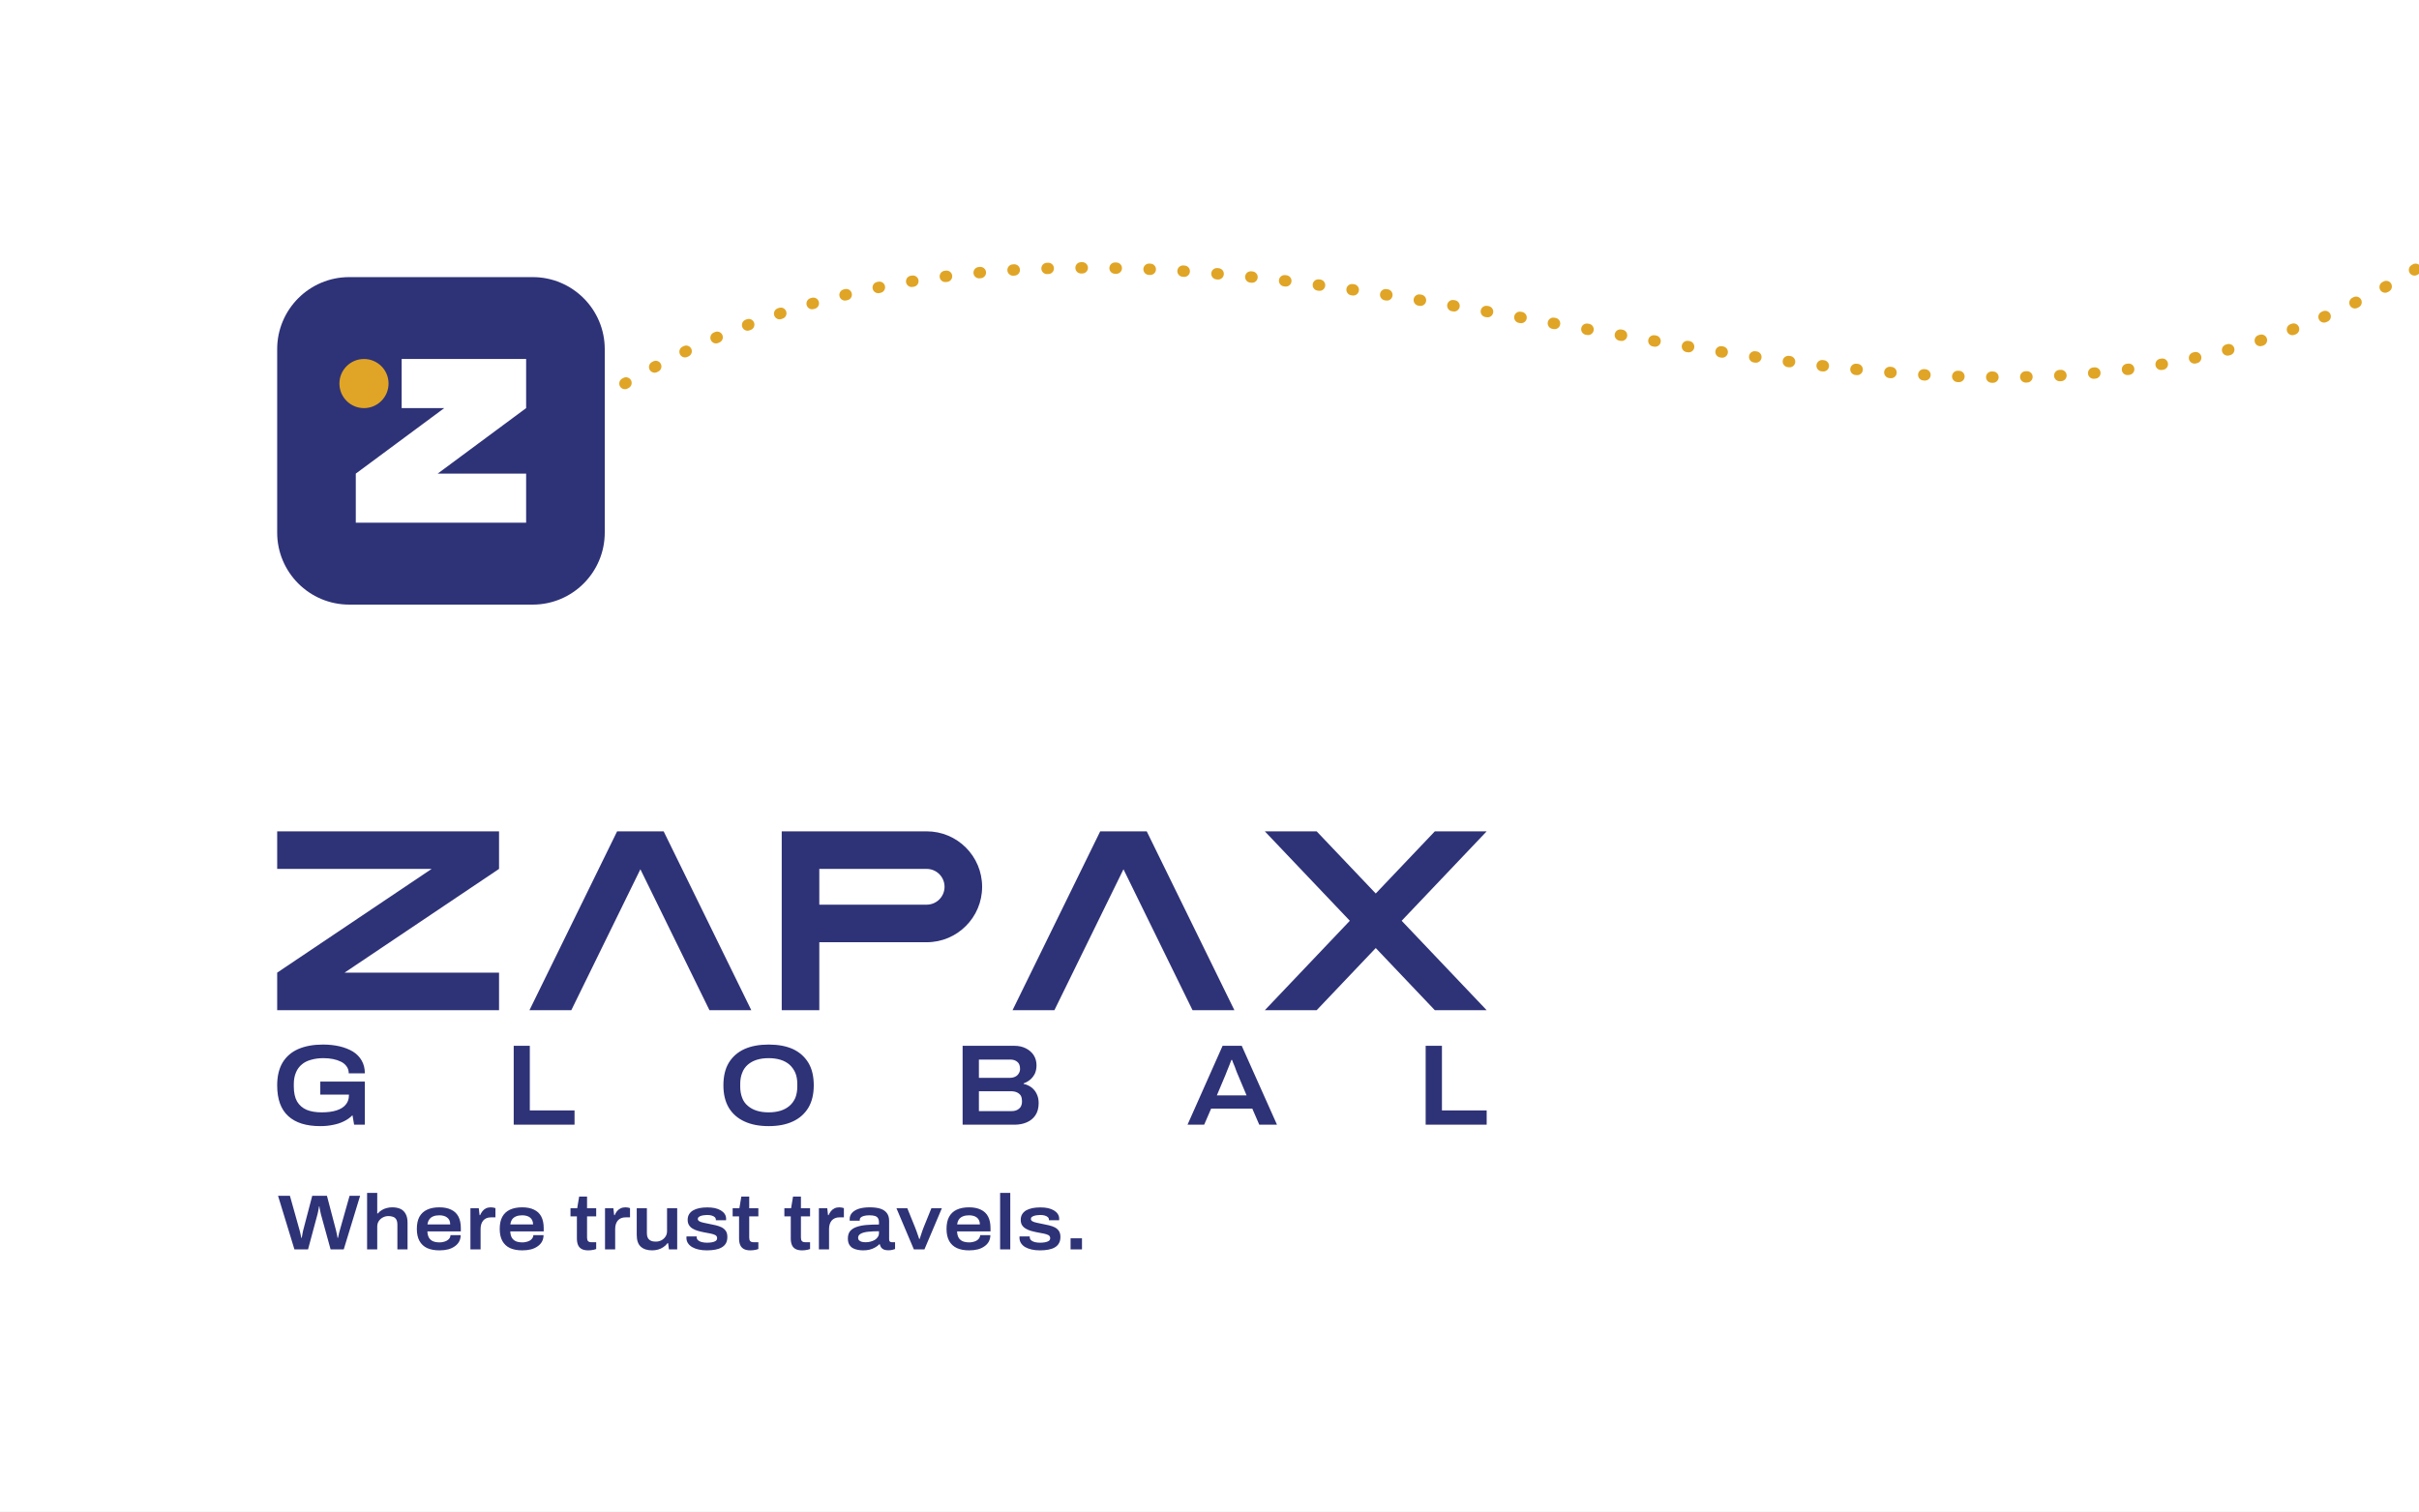
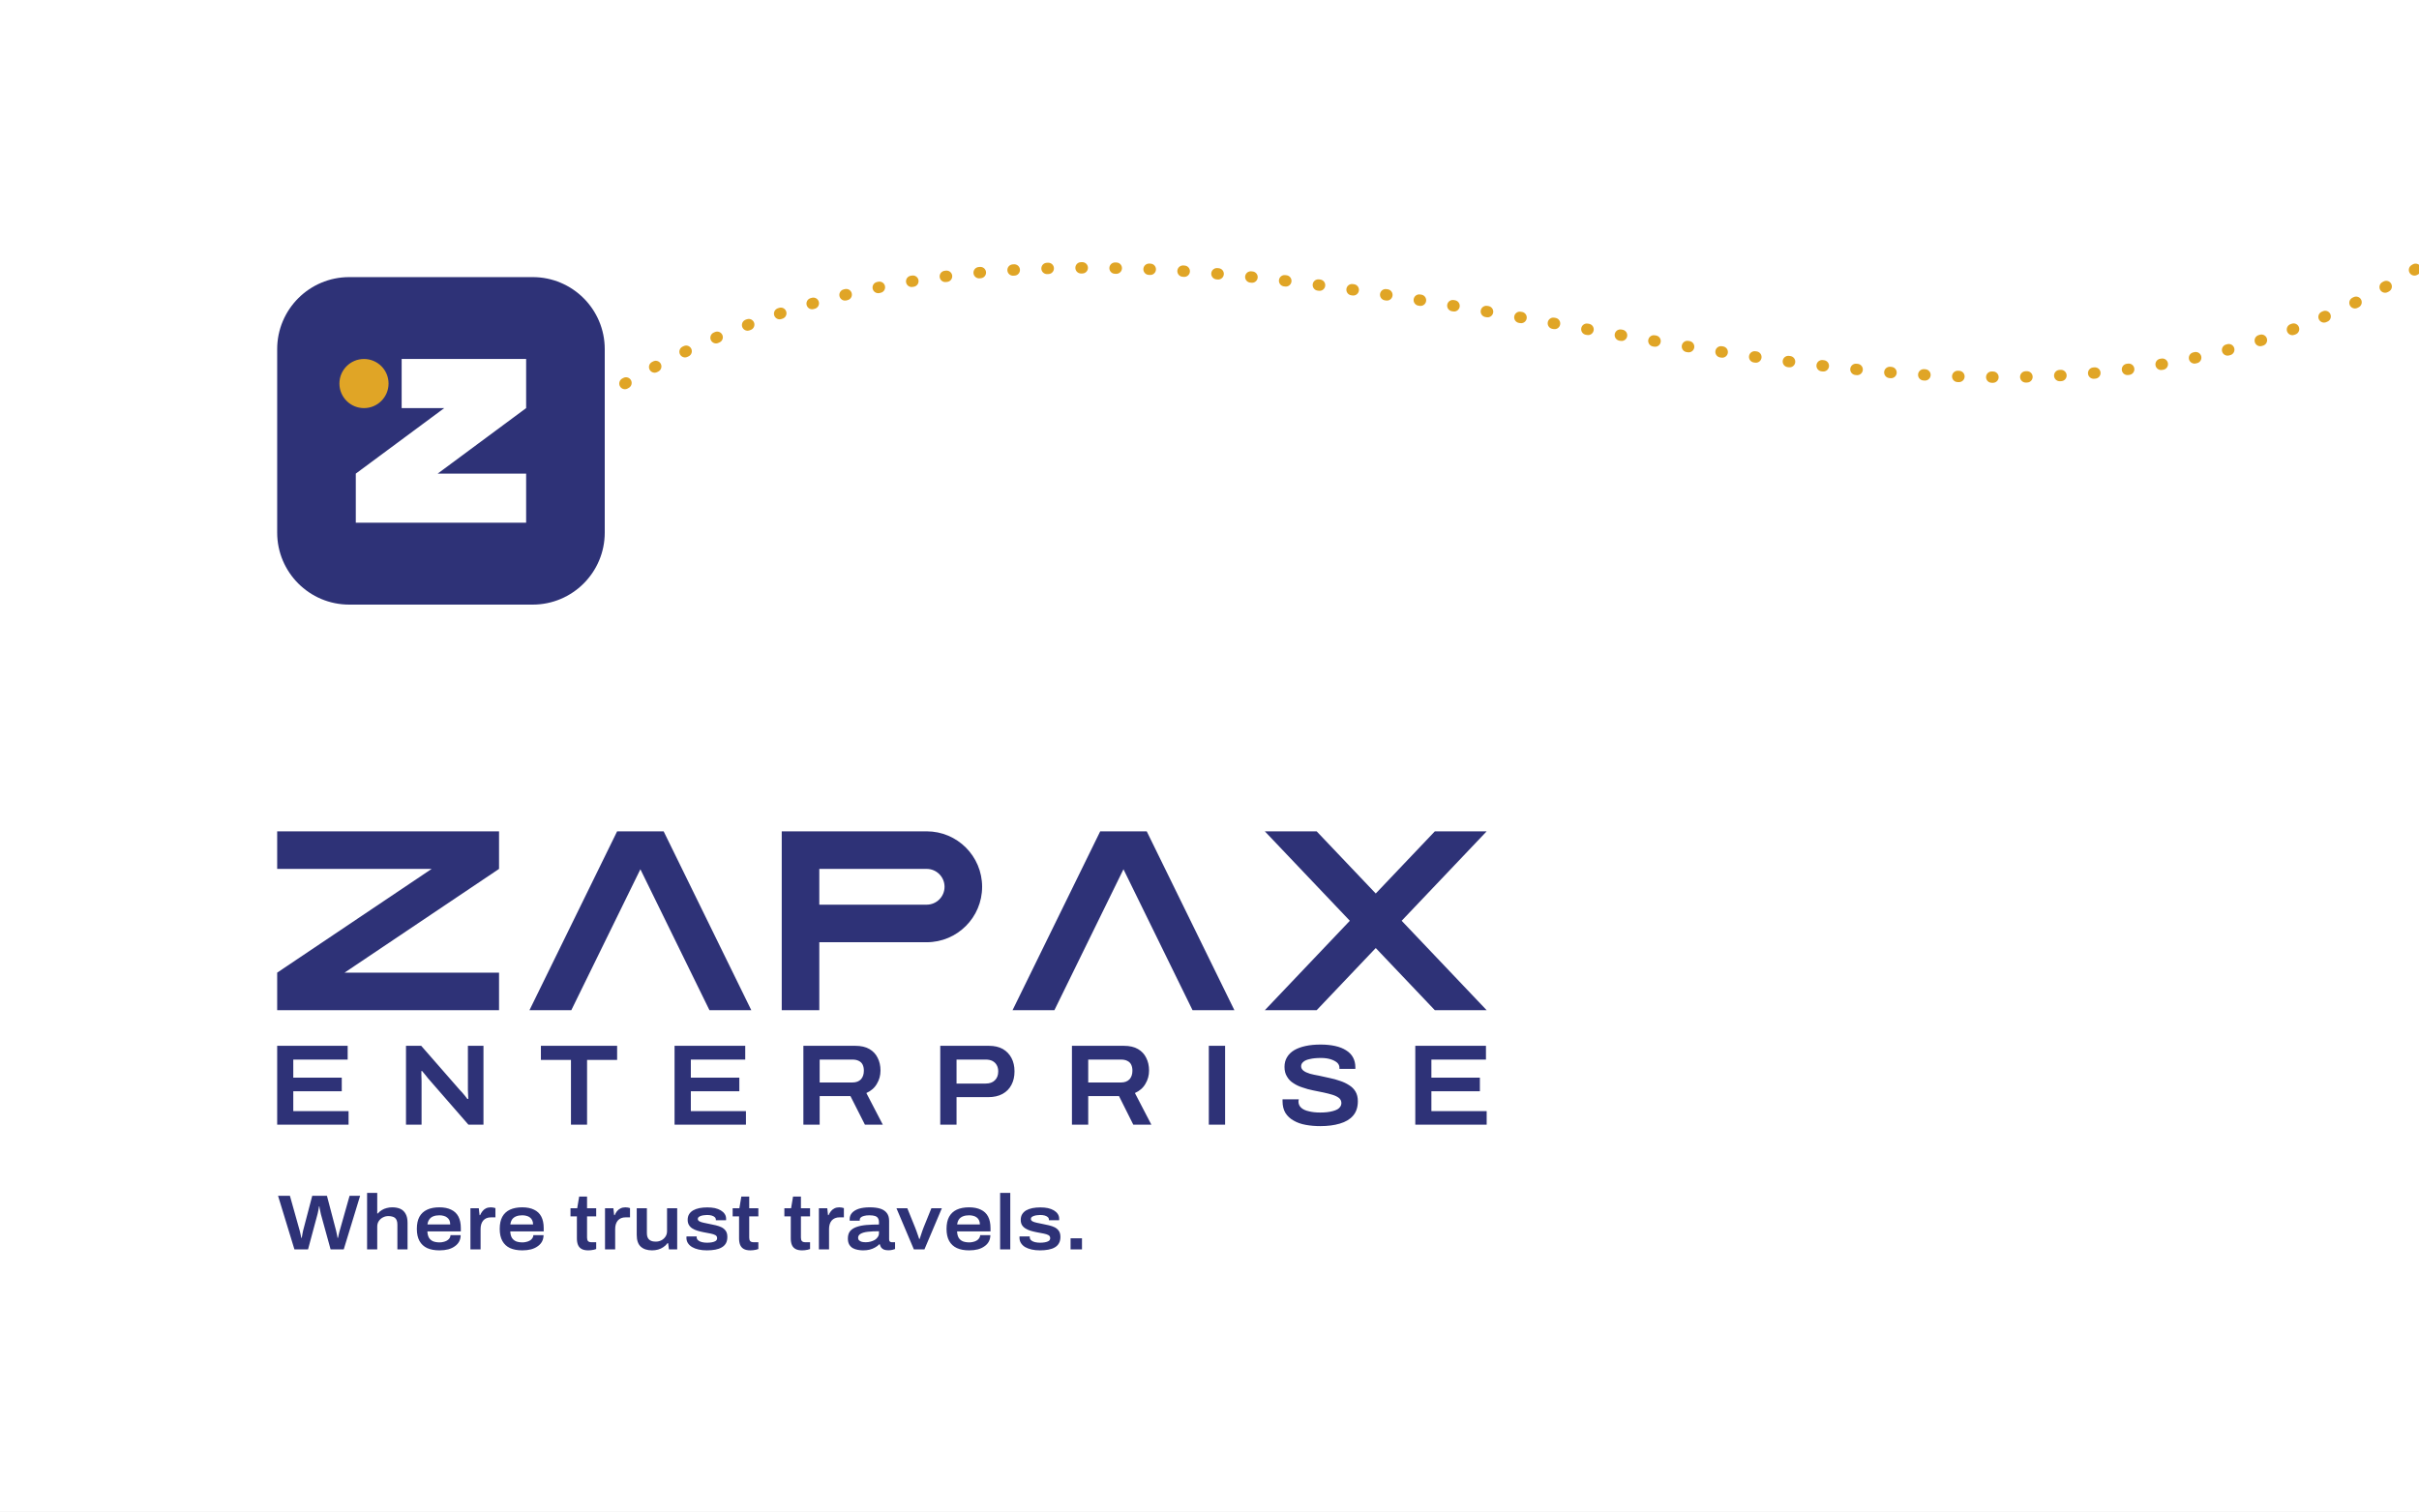
<svg xmlns="http://www.w3.org/2000/svg" viewBox="0 0 96 60" width="96mm" height="60mm">
  <style>@font-face{font-family:Archivo;src:url(../fonts/Archivo-Variable.ttf)}</style>
  <rect width="96" height="60" fill="#FFFFFF" />
  <path d="M24.8 15.225 C 48.8 1.225, 76.8 25.225, 98 9.225" fill="none" stroke="#E0A526" stroke-width="0.45" stroke-linecap="round" stroke-dasharray="0.05 1.3" />
  <g transform="translate(11 11) scale(0.13)">
    <path d="M22 0H78A22 22 0 0 1 100 22V78A22 22 0 0 1 78 100H22A22 22 0 0 1 0 78V22A22 22 0 0 1 22 0Z" fill="#2E3277" />
    <path d="M38 25 L76 25 L76 40 L49 60 L76 60 L76 75 L24 75 L24 60 L51 40 L38 40Z" fill="#FFFFFF" />
    <path d="M19 32.5a7.5 7.5 0 1 0 15 0a7.5 7.5 0 1 0-15 0Z" fill="#E0A526" />
  </g>
  <g transform="translate(11 33) scale(0.07100592)" fill="#2E3277">
    <g transform="translate(0 0) scale(1)" fill="#2E3277">
      <path transform="translate(0 0)" d="M0 0 L124 0 L124 21 L37.66 79 L124 79 L124 100 L0 100 L0 79 L86.34 21 L0 21Z" />
      <path transform="translate(141 0)" d="M0 100 L49 0 L75 0 L124 100 L100.61 100 L62 21.2 L23.39 100Z" />
      <path transform="translate(282 0)" d="M0 100V0H81A31 31 0 0 1 81 62H21V100ZM21 21V41H81A10 10 0 0 0 81 21Z" fill-rule="evenodd" />
      <path transform="translate(411 0)" d="M0 100 L49 0 L75 0 L124 100 L100.61 100 L62 21.2 L23.39 100Z" />
      <path transform="translate(552 0)" d="M0 0 L28.97 0 L124 100 L95.03 100ZM95.03 0 L124 0 L28.97 100 L0 100Z" />
-       <path transform="translate(0 120)" d="M24.1 44.8L24.1 44.8Q12.3 44.8 6.2 39.2Q0 33.6 0 22.0L0 22.0Q0 14.4 3.0 9.3Q6.1 4.2 11.8 1.7Q17.6-0.8 25.6-0.8L25.6-0.8Q30.6-0.8 34.9 0.2Q39.1 1.2 42.3 3.1Q45.5 5.1 47.2 8.1Q49.0 11.2 49.0 15.3L49.0 15.3L40.0 15.3Q40.0 13.0 38.8 11.4Q37.7 9.8 35.7 8.8Q33.7 7.8 31.2 7.3Q28.7 6.8 25.9 6.8L25.9 6.8Q22.1 6.8 19.0 7.7Q15.9 8.5 13.8 10.3Q11.6 12.1 10.5 14.8Q9.3 17.6 9.3 21.2L9.3 21.2L9.3 22.7Q9.3 27.8 11.1 31.0Q13.0 34.2 16.5 35.7Q19.9 37.1 24.9 37.1L24.9 37.1Q29.8 37.1 33.2 36.0Q36.6 34.9 38.3 32.8Q40.1 30.7 40.1 27.6L40.1 27.6L40.1 27.2L24.1 27.2L24.1 19.9L49.0 19.9L49.0 44L43.0 44L42.1 38.7Q40.0 40.8 37.3 42.1Q34.5 43.5 31.2 44.1Q28.0 44.8 24.1 44.8ZM166.2 44L132.2 44L132.2-0.1L141.2-0.1L141.2 36.0L166.2 36.0L166.2 44ZM274.7 44.8L274.7 44.8Q266.8 44.8 261.2 42.2Q255.5 39.6 252.4 34.5Q249.4 29.4 249.4 22.0L249.4 22.0Q249.4 14.4 252.4 9.4Q255.5 4.3 261.2 1.7Q266.8-0.8 274.7-0.8L274.7-0.8Q282.6-0.8 288.2 1.7Q293.8 4.3 296.9 9.4Q299.9 14.4 299.9 22.0L299.9 22.0Q299.9 29.4 296.9 34.5Q293.8 39.6 288.2 42.2Q282.6 44.8 274.7 44.8ZM274.7 37.1L274.7 37.1Q278.3 37.1 281.3 36.2Q284.2 35.3 286.3 33.5Q288.4 31.7 289.6 29.0Q290.7 26.2 290.7 22.7L290.7 22.7L290.7 21.2Q290.7 17.7 289.6 15.0Q288.4 12.3 286.3 10.4Q284.2 8.6 281.3 7.7Q278.3 6.8 274.7 6.8L274.7 6.8Q271.0 6.8 268.1 7.7Q265.2 8.6 263.1 10.4Q260.9 12.3 259.9 15.0Q258.8 17.7 258.8 21.2L258.8 21.2L258.8 22.7Q258.8 26.2 259.9 29.0Q260.9 31.7 263.1 33.5Q265.2 35.3 268.1 36.2Q271.0 37.1 274.7 37.1ZM412.1 44L383.1 44L383.1-0.1L412.1-0.1Q415.6-0.1 418.4 1.3Q421.2 2.7 422.8 5.1Q424.4 7.6 424.4 10.8L424.4 10.8Q424.4 13.3 423.5 15.4Q422.5 17.4 420.9 18.8Q419.2 20.2 417.2 20.9L417.2 20.9L417.2 21.2Q419.6 21.7 421.5 23.1Q423.5 24.6 424.5 26.8Q425.6 29.0 425.6 31.9L425.6 31.9Q425.6 36.0 423.8 38.7Q422.0 41.4 418.9 42.7Q415.9 44 412.1 44L412.1 44ZM392.2 25.3L392.2 36.4L410.6 36.4Q413.1 36.4 414.7 35.0Q416.3 33.7 416.3 30.9L416.3 30.9Q416.3 29.2 415.7 27.9Q415.0 26.7 413.6 26.0Q412.2 25.3 410.1 25.3L410.1 25.3L392.2 25.3ZM392.2 7.6L392.2 17.8L409.5 17.8Q411.3 17.8 412.6 17.1Q413.8 16.5 414.5 15.3Q415.2 14.2 415.2 12.8L415.2 12.8Q415.2 10.1 413.7 8.9Q412.2 7.6 409.9 7.6L409.9 7.6L392.2 7.6ZM518.1 44L508.8 44L528.4-0.1L539.1-0.1L558.8 44L548.9 44L545.0 35.0L522.0 35.0L518.1 44ZM530.0 16.2L525.2 27.6L541.8 27.6L537.0 16.2Q536.7 15.5 536.2 14.3Q535.7 13.1 535.3 11.8Q534.8 10.5 534.3 9.4Q533.9 8.3 533.7 7.8L533.7 7.8L533.3 7.8Q532.8 9.0 532.2 10.7Q531.5 12.4 530.9 13.9Q530.4 15.4 530.0 16.2L530.0 16.2ZM676 44L641.9 44L641.9-0.1L651.0-0.1L651.0 36.0L676 36.0L676 44Z" />
+       <path transform="translate(0 120)" d="M39.9 44L0 44L0-0.1L39.4-0.1L39.4 7.6L9.0 7.6L9.0 17.7L36.1 17.7L36.1 25.3L9.0 25.3L9.0 36.4L39.9 36.4L39.9 44ZM80.7 44L72.0 44L72.0-0.1L80.5-0.1L102.0 24.5Q102.6 25.1 103.4 26.0Q104.2 26.9 105.0 27.9Q105.8 28.9 106.3 29.6L106.3 29.6L106.8 29.6Q106.7 28.4 106.7 27.0Q106.6 25.6 106.6 24.5L106.6 24.5L106.6-0.1L115.3-0.1L115.3 44L106.9 44L85.3 19.2Q84.2 18.0 83.0 16.4Q81.7 14.8 81.0 14.0L81.0 14.0L80.6 14.0Q80.6 14.8 80.6 16.3Q80.7 17.8 80.7 19.6L80.7 19.6L80.7 44ZM173.2 44L164.2 44L164.2 7.8L147.4 7.8L147.4-0.1L190.0-0.1L190.0 7.8L173.2 7.8L173.2 44ZM262.0 44L222.1 44L222.1-0.1L261.6-0.1L261.6 7.6L231.2 7.6L231.2 17.7L258.3 17.7L258.3 25.3L231.2 25.3L231.2 36.4L262.0 36.4L262.0 44ZM303.2 44L294.1 44L294.1-0.1L323.1-0.1Q327.9-0.1 331.0 1.7Q334.1 3.5 335.6 6.6Q337.2 9.7 337.2 13.7L337.2 13.7Q337.2 17.8 335.2 21.1Q333.3 24.5 329.3 26.3L329.3 26.3L338.5 44L328.5 44L320.4 28.0L303.2 28.0L303.2 44ZM303.2 7.6L303.2 20.4L321.5 20.4Q324.6 20.4 326.3 18.6Q327.9 16.8 327.9 13.8L327.9 13.8Q327.9 11.8 327.2 10.4Q326.5 9.0 325.0 8.3Q323.6 7.6 321.5 7.6L321.5 7.6L303.2 7.6ZM379.7 44L370.6 44L370.6-0.1L397.8-0.1Q402.4-0.1 405.6 1.7Q408.7 3.5 410.4 6.7Q412.1 9.9 412.1 14.2L412.1 14.2Q412.1 18.5 410.4 21.7Q408.7 25.0 405.4 26.8Q402.1 28.6 397.4 28.6L397.4 28.6L379.7 28.6L379.7 44ZM379.7 7.6L379.7 21.0L396.0 21.0Q399.3 21.0 401.1 19.2Q403.0 17.4 403.0 14.2L403.0 14.2Q403.0 12.1 402.1 10.6Q401.3 9.2 399.8 8.4Q398.3 7.6 396.0 7.6L396.0 7.6L379.7 7.6ZM453.3 44L444.2 44L444.2-0.1L473.2-0.1Q478.0-0.1 481.1 1.7Q484.2 3.5 485.7 6.6Q487.3 9.7 487.3 13.7L487.3 13.7Q487.3 17.8 485.3 21.1Q483.4 24.5 479.4 26.3L479.4 26.3L488.6 44L478.5 44L470.5 28.0L453.3 28.0L453.3 44ZM453.3 7.6L453.3 20.4L471.6 20.4Q474.7 20.4 476.4 18.6Q478.0 16.8 478.0 13.8L478.0 13.8Q478.0 11.8 477.3 10.4Q476.6 9.0 475.1 8.3Q473.7 7.6 471.6 7.6L471.6 7.6L453.3 7.6ZM529.8 44L520.7 44L520.7-0.1L529.8-0.1L529.8 44ZM583.0 44.8L583.0 44.8Q578.7 44.8 574.9 44.1Q571.0 43.4 568.1 41.7Q565.2 40.1 563.5 37.4Q561.9 34.7 561.9 30.8L561.9 30.8Q561.9 30.5 561.9 30.2Q561.9 30.0 561.9 29.8L561.9 29.8L571.0 29.8Q570.9 30.0 570.9 30.3Q570.8 30.7 570.8 31.0L570.8 31.0Q570.8 33.1 572.3 34.5Q573.8 35.9 576.6 36.5Q579.3 37.2 583.0 37.2L583.0 37.2Q585.0 37.2 586.8 37.0Q588.5 36.8 590.0 36.4Q591.5 36.0 592.6 35.4Q593.6 34.8 594.2 33.9Q594.8 33.0 594.8 32.0L594.8 32.0Q594.8 30.2 593.5 29.1Q592.1 28.0 589.9 27.3Q587.6 26.6 584.8 26.0Q581.9 25.4 578.9 24.8Q575.9 24.2 573.1 23.2Q570.2 22.3 568.0 20.8Q565.7 19.4 564.4 17.1Q563.0 14.9 563.0 11.7L563.0 11.7Q563.0 8.6 564.4 6.3Q565.8 3.9 568.5 2.3Q571.1 0.8 574.8-0.0Q578.5-0.8 583.2-0.8L583.2-0.8Q587.6-0.8 591.3 0Q594.9 0.8 597.4 2.4Q600.0 4.0 601.3 6.4Q602.6 8.8 602.6 11.9L602.6 11.9L602.6 12.8L593.7 12.8L593.7 12.1Q593.7 10.5 592.4 9.3Q591.0 8.1 588.7 7.4Q586.4 6.7 583.4 6.7L583.4 6.7Q579.6 6.7 577.2 7.3Q574.7 7.8 573.5 8.9Q572.3 9.9 572.3 11.3L572.3 11.3Q572.3 12.8 573.6 13.8Q574.9 14.8 577.2 15.5Q579.4 16.1 582.3 16.6Q585.1 17.2 588.2 17.9Q591.2 18.5 594.0 19.5Q596.8 20.4 599.1 21.9Q601.4 23.3 602.7 25.5Q604.0 27.7 604.0 30.9L604.0 30.9Q604.0 35.9 601.3 39.0Q598.7 42.0 593.9 43.4Q589.2 44.8 583.0 44.8ZM676.0 44L636.1 44L636.1-0.1L675.6-0.1L675.6 7.6L645.1 7.6L645.1 17.7L672.2 17.7L672.2 25.3L645.1 25.3L645.1 36.4L676.0 36.4L676.0 44Z" />
    </g>
  </g>
  <g transform="translate(11 47.11598) scale(0.31)" fill="#2E3277">
    <path d="M3.95 8L2.21 8L0.11 1.13L1.63 1.13L2.87 5.55Q2.91 5.65 2.94 5.82Q2.98 6 3.02 6.19Q3.06 6.38 3.09 6.53L3.09 6.53L3.14 6.53Q3.16 6.41 3.19 6.27Q3.21 6.13 3.24 5.99Q3.27 5.85 3.29 5.73Q3.32 5.62 3.33 5.55L3.33 5.55L4.49 1.13L6.37 1.13L7.53 5.55Q7.56 5.65 7.59 5.82Q7.63 6 7.67 6.19Q7.71 6.38 7.73 6.53L7.73 6.53L7.78 6.53Q7.81 6.42 7.84 6.29Q7.87 6.15 7.90 6.01Q7.93 5.88 7.96 5.76Q7.99 5.64 8.02 5.55L8.02 5.55L9.27 1.13L10.62 1.13L8.52 8L6.84 8L5.60 3.50Q5.57 3.36 5.53 3.17Q5.48 2.99 5.45 2.80Q5.42 2.62 5.40 2.48L5.40 2.48L5.36 2.48Q5.34 2.63 5.30 2.83Q5.27 3.02 5.23 3.20Q5.19 3.38 5.16 3.50L5.16 3.50L3.95 8ZM12.81 8L11.51 8L11.51 0.76L12.81 0.76L12.81 3.40L12.88 3.40Q13.11 3.13 13.40 2.96Q13.69 2.78 14.03 2.70Q14.36 2.61 14.72 2.61L14.72 2.61Q15.34 2.61 15.78 2.81Q16.22 3.02 16.45 3.46Q16.69 3.89 16.69 4.59L16.69 4.59L16.69 8L15.39 8L15.39 4.82Q15.39 4.51 15.31 4.30Q15.23 4.09 15.08 3.96Q14.93 3.84 14.71 3.79Q14.50 3.73 14.24 3.73L14.24 3.73Q13.86 3.73 13.54 3.90Q13.21 4.07 13.01 4.37Q12.81 4.67 12.81 5.07L12.81 5.07L12.81 8ZM20.78 8.12L20.78 8.12Q19.85 8.12 19.20 7.83Q18.56 7.53 18.22 6.92Q17.88 6.31 17.88 5.37L17.88 5.37Q17.88 4.43 18.21 3.82Q18.55 3.21 19.20 2.91Q19.84 2.61 20.76 2.61L20.76 2.61Q21.66 2.61 22.27 2.91Q22.89 3.20 23.20 3.79Q23.51 4.38 23.51 5.27L23.51 5.27L23.51 5.69L19.23 5.69Q19.25 6.18 19.43 6.50Q19.62 6.81 19.96 6.96Q20.31 7.10 20.81 7.10L20.81 7.10Q21.03 7.10 21.27 7.04Q21.51 6.99 21.71 6.88Q21.91 6.77 22.05 6.59Q22.18 6.41 22.19 6.17L22.19 6.17L23.49 6.17Q23.49 6.62 23.30 6.98Q23.11 7.34 22.75 7.59Q22.40 7.85 21.90 7.99Q21.40 8.12 20.78 8.12ZM19.24 4.80L19.24 4.80L22.15 4.80Q22.15 4.49 22.05 4.27Q21.94 4.05 21.75 3.91Q21.56 3.76 21.31 3.70Q21.06 3.63 20.77 3.63L20.77 3.63Q20.32 3.63 19.99 3.76Q19.66 3.89 19.48 4.15Q19.29 4.41 19.24 4.80ZM26.04 8L24.74 8L24.74 2.73L25.81 2.73L25.91 3.61L25.98 3.61Q26.09 3.35 26.27 3.12Q26.44 2.89 26.71 2.75Q26.99 2.61 27.35 2.61L27.35 2.61Q27.52 2.61 27.67 2.64Q27.83 2.67 27.94 2.71L27.94 2.71L27.94 3.89L27.41 3.89Q27.05 3.89 26.79 4Q26.54 4.11 26.37 4.31Q26.20 4.52 26.12 4.79Q26.04 5.06 26.04 5.39L26.04 5.39L26.04 8ZM31.39 8.12L31.39 8.12Q30.46 8.12 29.81 7.83Q29.17 7.53 28.83 6.92Q28.49 6.31 28.49 5.37L28.49 5.37Q28.49 4.43 28.82 3.82Q29.16 3.21 29.80 2.91Q30.45 2.61 31.37 2.61L31.37 2.61Q32.27 2.61 32.88 2.91Q33.50 3.20 33.81 3.79Q34.12 4.38 34.12 5.27L34.12 5.27L34.12 5.69L29.84 5.69Q29.86 6.18 30.04 6.50Q30.23 6.81 30.57 6.96Q30.92 7.10 31.42 7.10L31.42 7.10Q31.64 7.10 31.88 7.04Q32.12 6.99 32.32 6.88Q32.52 6.77 32.65 6.59Q32.79 6.41 32.80 6.17L32.80 6.17L34.10 6.17Q34.10 6.62 33.91 6.98Q33.72 7.34 33.36 7.59Q33.01 7.85 32.51 7.99Q32.01 8.12 31.39 8.12ZM29.85 4.80L29.85 4.80L32.76 4.80Q32.76 4.49 32.65 4.27Q32.55 4.05 32.36 3.91Q32.17 3.76 31.92 3.70Q31.67 3.63 31.38 3.63L31.38 3.63Q30.93 3.63 30.60 3.76Q30.27 3.89 30.08 4.15Q29.90 4.41 29.85 4.80ZM39.83 8.12L39.83 8.12Q39.29 8.12 38.97 7.94Q38.65 7.76 38.51 7.42Q38.37 7.08 38.37 6.60L38.37 6.60L38.37 3.77L37.55 3.77L37.55 2.73L38.41 2.73L38.66 1.23L39.67 1.23L39.67 2.73L40.84 2.73L40.84 3.77L39.67 3.77L39.67 6.49Q39.67 6.78 39.79 6.93Q39.92 7.08 40.26 7.08L40.26 7.08L40.84 7.08L40.84 7.95Q40.72 8 40.54 8.04Q40.36 8.07 40.17 8.10Q39.98 8.12 39.83 8.12ZM43.27 8L41.97 8L41.97 2.73L43.04 2.73L43.14 3.61L43.21 3.61Q43.32 3.35 43.49 3.12Q43.67 2.89 43.95 2.75Q44.22 2.61 44.58 2.61L44.58 2.61Q44.75 2.61 44.91 2.64Q45.06 2.67 45.17 2.71L45.17 2.71L45.17 3.89L44.64 3.89Q44.28 3.89 44.02 4Q43.77 4.11 43.60 4.31Q43.43 4.52 43.35 4.79Q43.27 5.06 43.27 5.39L43.27 5.39L43.27 8ZM48 8.12L48 8.12Q47.07 8.12 46.55 7.65Q46.03 7.18 46.03 6.14L46.03 6.14L46.03 2.73L47.33 2.73L47.33 5.91Q47.33 6.22 47.41 6.43Q47.49 6.64 47.64 6.76Q47.79 6.89 48.01 6.95Q48.22 7 48.48 7L48.48 7Q48.86 7 49.19 6.83Q49.51 6.66 49.71 6.36Q49.91 6.06 49.91 5.66L49.91 5.66L49.91 2.73L51.21 2.73L51.21 8L50.15 8L50.05 7.20L49.97 7.20Q49.74 7.51 49.43 7.71Q49.12 7.92 48.76 8.02Q48.39 8.12 48 8.12ZM55 8.12L55 8.12Q54.42 8.12 53.94 8.01Q53.46 7.90 53.12 7.70Q52.77 7.49 52.58 7.19Q52.39 6.89 52.39 6.50L52.39 6.50Q52.39 6.45 52.40 6.41Q52.40 6.37 52.40 6.34L52.40 6.34L53.71 6.34Q53.71 6.36 53.71 6.38Q53.70 6.41 53.70 6.43L53.70 6.43Q53.71 6.69 53.90 6.84Q54.08 7 54.39 7.07Q54.69 7.14 55.03 7.14L55.03 7.14Q55.35 7.14 55.65 7.09Q55.94 7.04 56.13 6.92Q56.32 6.79 56.32 6.56L56.32 6.56Q56.32 6.30 56.10 6.17Q55.88 6.05 55.49 5.97Q55.10 5.89 54.59 5.80L54.59 5.80Q54.18 5.72 53.82 5.61Q53.45 5.50 53.16 5.32Q52.88 5.15 52.72 4.88Q52.55 4.61 52.55 4.21L52.55 4.21Q52.55 3.80 52.73 3.50Q52.91 3.20 53.25 3.00Q53.58 2.81 54.05 2.71Q54.51 2.62 55.07 2.62L55.07 2.62Q55.60 2.62 56.04 2.71Q56.47 2.81 56.79 3Q57.11 3.19 57.29 3.46Q57.47 3.73 57.47 4.07L57.47 4.07Q57.47 4.13 57.47 4.18Q57.47 4.23 57.46 4.26L57.46 4.26L56.16 4.26L56.16 4.20Q56.16 4 56.02 3.87Q55.87 3.73 55.62 3.66Q55.37 3.59 55.04 3.59L55.04 3.59Q54.86 3.59 54.65 3.62Q54.44 3.64 54.26 3.70Q54.08 3.76 53.97 3.85Q53.85 3.94 53.85 4.09L53.85 4.09Q53.85 4.29 54.05 4.40Q54.25 4.51 54.58 4.58Q54.91 4.65 55.30 4.73L55.30 4.73Q55.73 4.81 56.15 4.91Q56.57 5.01 56.90 5.17Q57.23 5.34 57.43 5.63Q57.63 5.92 57.63 6.40L57.63 6.40Q57.63 6.88 57.45 7.21Q57.26 7.54 56.91 7.74Q56.57 7.94 56.09 8.03Q55.60 8.12 55 8.12ZM60.59 8.12L60.59 8.12Q60.05 8.12 59.73 7.94Q59.41 7.76 59.27 7.42Q59.13 7.08 59.13 6.60L59.13 6.60L59.13 3.77L58.31 3.77L58.31 2.73L59.17 2.73L59.42 1.23L60.43 1.23L60.43 2.73L61.60 2.73L61.60 3.77L60.43 3.77L60.43 6.49Q60.43 6.78 60.55 6.93Q60.68 7.08 61.02 7.08L61.02 7.08L61.60 7.08L61.60 7.95Q61.48 8 61.30 8.04Q61.12 8.07 60.93 8.10Q60.74 8.12 60.59 8.12ZM67.21 8.12L67.21 8.12Q66.67 8.12 66.35 7.94Q66.03 7.76 65.89 7.42Q65.75 7.08 65.75 6.60L65.75 6.60L65.75 3.77L64.93 3.77L64.93 2.73L65.79 2.73L66.04 1.23L67.05 1.23L67.05 2.73L68.22 2.73L68.22 3.77L67.05 3.77L67.05 6.49Q67.05 6.78 67.17 6.93Q67.30 7.08 67.64 7.08L67.64 7.08L68.22 7.08L68.22 7.95Q68.10 8 67.92 8.04Q67.74 8.07 67.55 8.10Q67.36 8.12 67.21 8.12ZM70.65 8L69.35 8L69.35 2.73L70.42 2.73L70.52 3.61L70.59 3.61Q70.70 3.35 70.88 3.12Q71.05 2.89 71.33 2.75Q71.60 2.61 71.96 2.61L71.96 2.61Q72.13 2.61 72.28 2.64Q72.44 2.67 72.55 2.71L72.55 2.71L72.55 3.89L72.02 3.89Q71.66 3.89 71.41 4Q71.15 4.11 70.98 4.31Q70.81 4.52 70.73 4.79Q70.65 5.06 70.65 5.39L70.65 5.39L70.65 8ZM75.00 8.12L75.00 8.12Q74.66 8.12 74.31 8.05Q73.97 7.99 73.68 7.83Q73.40 7.66 73.23 7.37Q73.06 7.07 73.06 6.60L73.06 6.60Q73.06 6.01 73.35 5.65Q73.65 5.30 74.18 5.12Q74.72 4.93 75.45 4.87Q76.18 4.81 77.04 4.81L77.04 4.81L77.04 4.48Q77.04 4.20 76.92 4.01Q76.81 3.82 76.54 3.72Q76.28 3.63 75.81 3.63L75.81 3.63Q75.40 3.63 75.12 3.71Q74.85 3.78 74.71 3.91Q74.58 4.03 74.58 4.19L74.58 4.19L74.58 4.32L73.30 4.32Q73.29 4.27 73.29 4.22Q73.29 4.18 73.29 4.12L73.29 4.12Q73.29 3.66 73.59 3.32Q73.90 2.98 74.47 2.79Q75.05 2.61 75.86 2.61L75.86 2.61Q76.69 2.61 77.24 2.79Q77.79 2.98 78.06 3.36Q78.34 3.74 78.34 4.34L78.34 4.34L78.34 6.71Q78.34 6.90 78.43 6.99Q78.53 7.08 78.69 7.08L78.69 7.08L79.10 7.08L79.10 7.95Q79.00 7.99 78.77 8.05Q78.55 8.11 78.25 8.11L78.25 8.11Q77.90 8.11 77.67 8.02Q77.45 7.92 77.32 7.75Q77.20 7.57 77.15 7.34L77.15 7.34L77.08 7.34Q76.86 7.58 76.54 7.75Q76.23 7.93 75.84 8.03Q75.46 8.12 75.00 8.12ZM75.36 7.08L75.36 7.08Q75.67 7.08 75.97 7Q76.27 6.92 76.51 6.78Q76.75 6.63 76.89 6.41Q77.04 6.19 77.04 5.92L77.04 5.92L77.04 5.67Q76.21 5.67 75.61 5.74Q75.01 5.81 74.69 6.00Q74.37 6.18 74.37 6.52L74.37 6.52Q74.37 6.72 74.50 6.84Q74.63 6.97 74.85 7.03Q75.08 7.08 75.36 7.08ZM82.86 8L81.51 8L79.28 2.73L80.67 2.73L81.67 5.20Q81.74 5.36 81.83 5.62Q81.92 5.88 82.02 6.16Q82.12 6.44 82.19 6.66L82.19 6.66L82.25 6.66Q82.32 6.45 82.41 6.17Q82.50 5.90 82.59 5.63Q82.68 5.37 82.75 5.20L82.75 5.20L83.75 2.73L85.09 2.73L82.86 8ZM88.59 8.12L88.59 8.12Q87.66 8.12 87.02 7.83Q86.37 7.53 86.03 6.92Q85.69 6.31 85.69 5.37L85.69 5.37Q85.69 4.43 86.02 3.82Q86.36 3.21 87.00 2.91Q87.65 2.61 88.57 2.61L88.57 2.61Q89.47 2.61 90.08 2.91Q90.70 3.20 91.01 3.79Q91.32 4.38 91.32 5.27L91.32 5.27L91.32 5.69L87.04 5.69Q87.06 6.18 87.24 6.50Q87.43 6.81 87.77 6.96Q88.12 7.10 88.62 7.10L88.62 7.10Q88.84 7.10 89.08 7.04Q89.32 6.99 89.52 6.88Q89.72 6.77 89.85 6.59Q89.99 6.41 90 6.17L90 6.17L91.30 6.17Q91.30 6.62 91.11 6.98Q90.92 7.34 90.56 7.59Q90.21 7.85 89.71 7.99Q89.21 8.12 88.59 8.12ZM87.05 4.80L87.05 4.80L89.96 4.80Q89.96 4.49 89.85 4.27Q89.75 4.05 89.56 3.91Q89.37 3.76 89.12 3.70Q88.87 3.63 88.58 3.63L88.58 3.63Q88.13 3.63 87.80 3.76Q87.47 3.89 87.28 4.15Q87.10 4.41 87.05 4.80ZM93.85 8L92.55 8L92.55 0.76L93.85 0.76L93.85 8ZM97.64 8.12L97.64 8.12Q97.06 8.12 96.58 8.01Q96.10 7.90 95.75 7.70Q95.41 7.49 95.22 7.19Q95.03 6.89 95.03 6.50L95.03 6.50Q95.03 6.45 95.03 6.41Q95.04 6.37 95.04 6.34L95.04 6.34L96.35 6.34Q96.35 6.36 96.34 6.38Q96.34 6.41 96.34 6.43L96.34 6.43Q96.35 6.69 96.53 6.84Q96.72 7 97.02 7.07Q97.33 7.14 97.67 7.14L97.67 7.14Q97.99 7.14 98.28 7.09Q98.58 7.04 98.77 6.92Q98.96 6.79 98.96 6.56L98.96 6.56Q98.96 6.30 98.74 6.17Q98.52 6.05 98.13 5.97Q97.74 5.89 97.23 5.80L97.23 5.80Q96.82 5.72 96.45 5.61Q96.09 5.50 95.80 5.32Q95.52 5.15 95.35 4.88Q95.19 4.61 95.19 4.21L95.19 4.21Q95.19 3.80 95.37 3.50Q95.55 3.20 95.88 3.00Q96.22 2.81 96.69 2.71Q97.15 2.62 97.71 2.62L97.71 2.62Q98.24 2.62 98.67 2.71Q99.11 2.81 99.43 3Q99.75 3.19 99.93 3.46Q100.11 3.73 100.11 4.07L100.11 4.07Q100.11 4.13 100.11 4.18Q100.11 4.23 100.10 4.26L100.10 4.26L98.80 4.26L98.80 4.20Q98.80 4 98.66 3.87Q98.51 3.73 98.26 3.66Q98.01 3.59 97.68 3.59L97.68 3.59Q97.50 3.59 97.29 3.62Q97.08 3.64 96.90 3.70Q96.72 3.76 96.60 3.85Q96.49 3.94 96.49 4.09L96.49 4.09Q96.49 4.29 96.69 4.40Q96.89 4.51 97.22 4.58Q97.55 4.65 97.94 4.73L97.94 4.73Q98.37 4.81 98.79 4.91Q99.21 5.01 99.54 5.17Q99.87 5.34 100.07 5.63Q100.27 5.92 100.27 6.40L100.27 6.40Q100.27 6.88 100.08 7.21Q99.90 7.54 99.55 7.74Q99.21 7.94 98.72 8.03Q98.24 8.12 97.64 8.12ZM103.03 8L101.57 8L101.57 6.58L103.03 6.58L103.03 8Z" />
  </g>
</svg>
